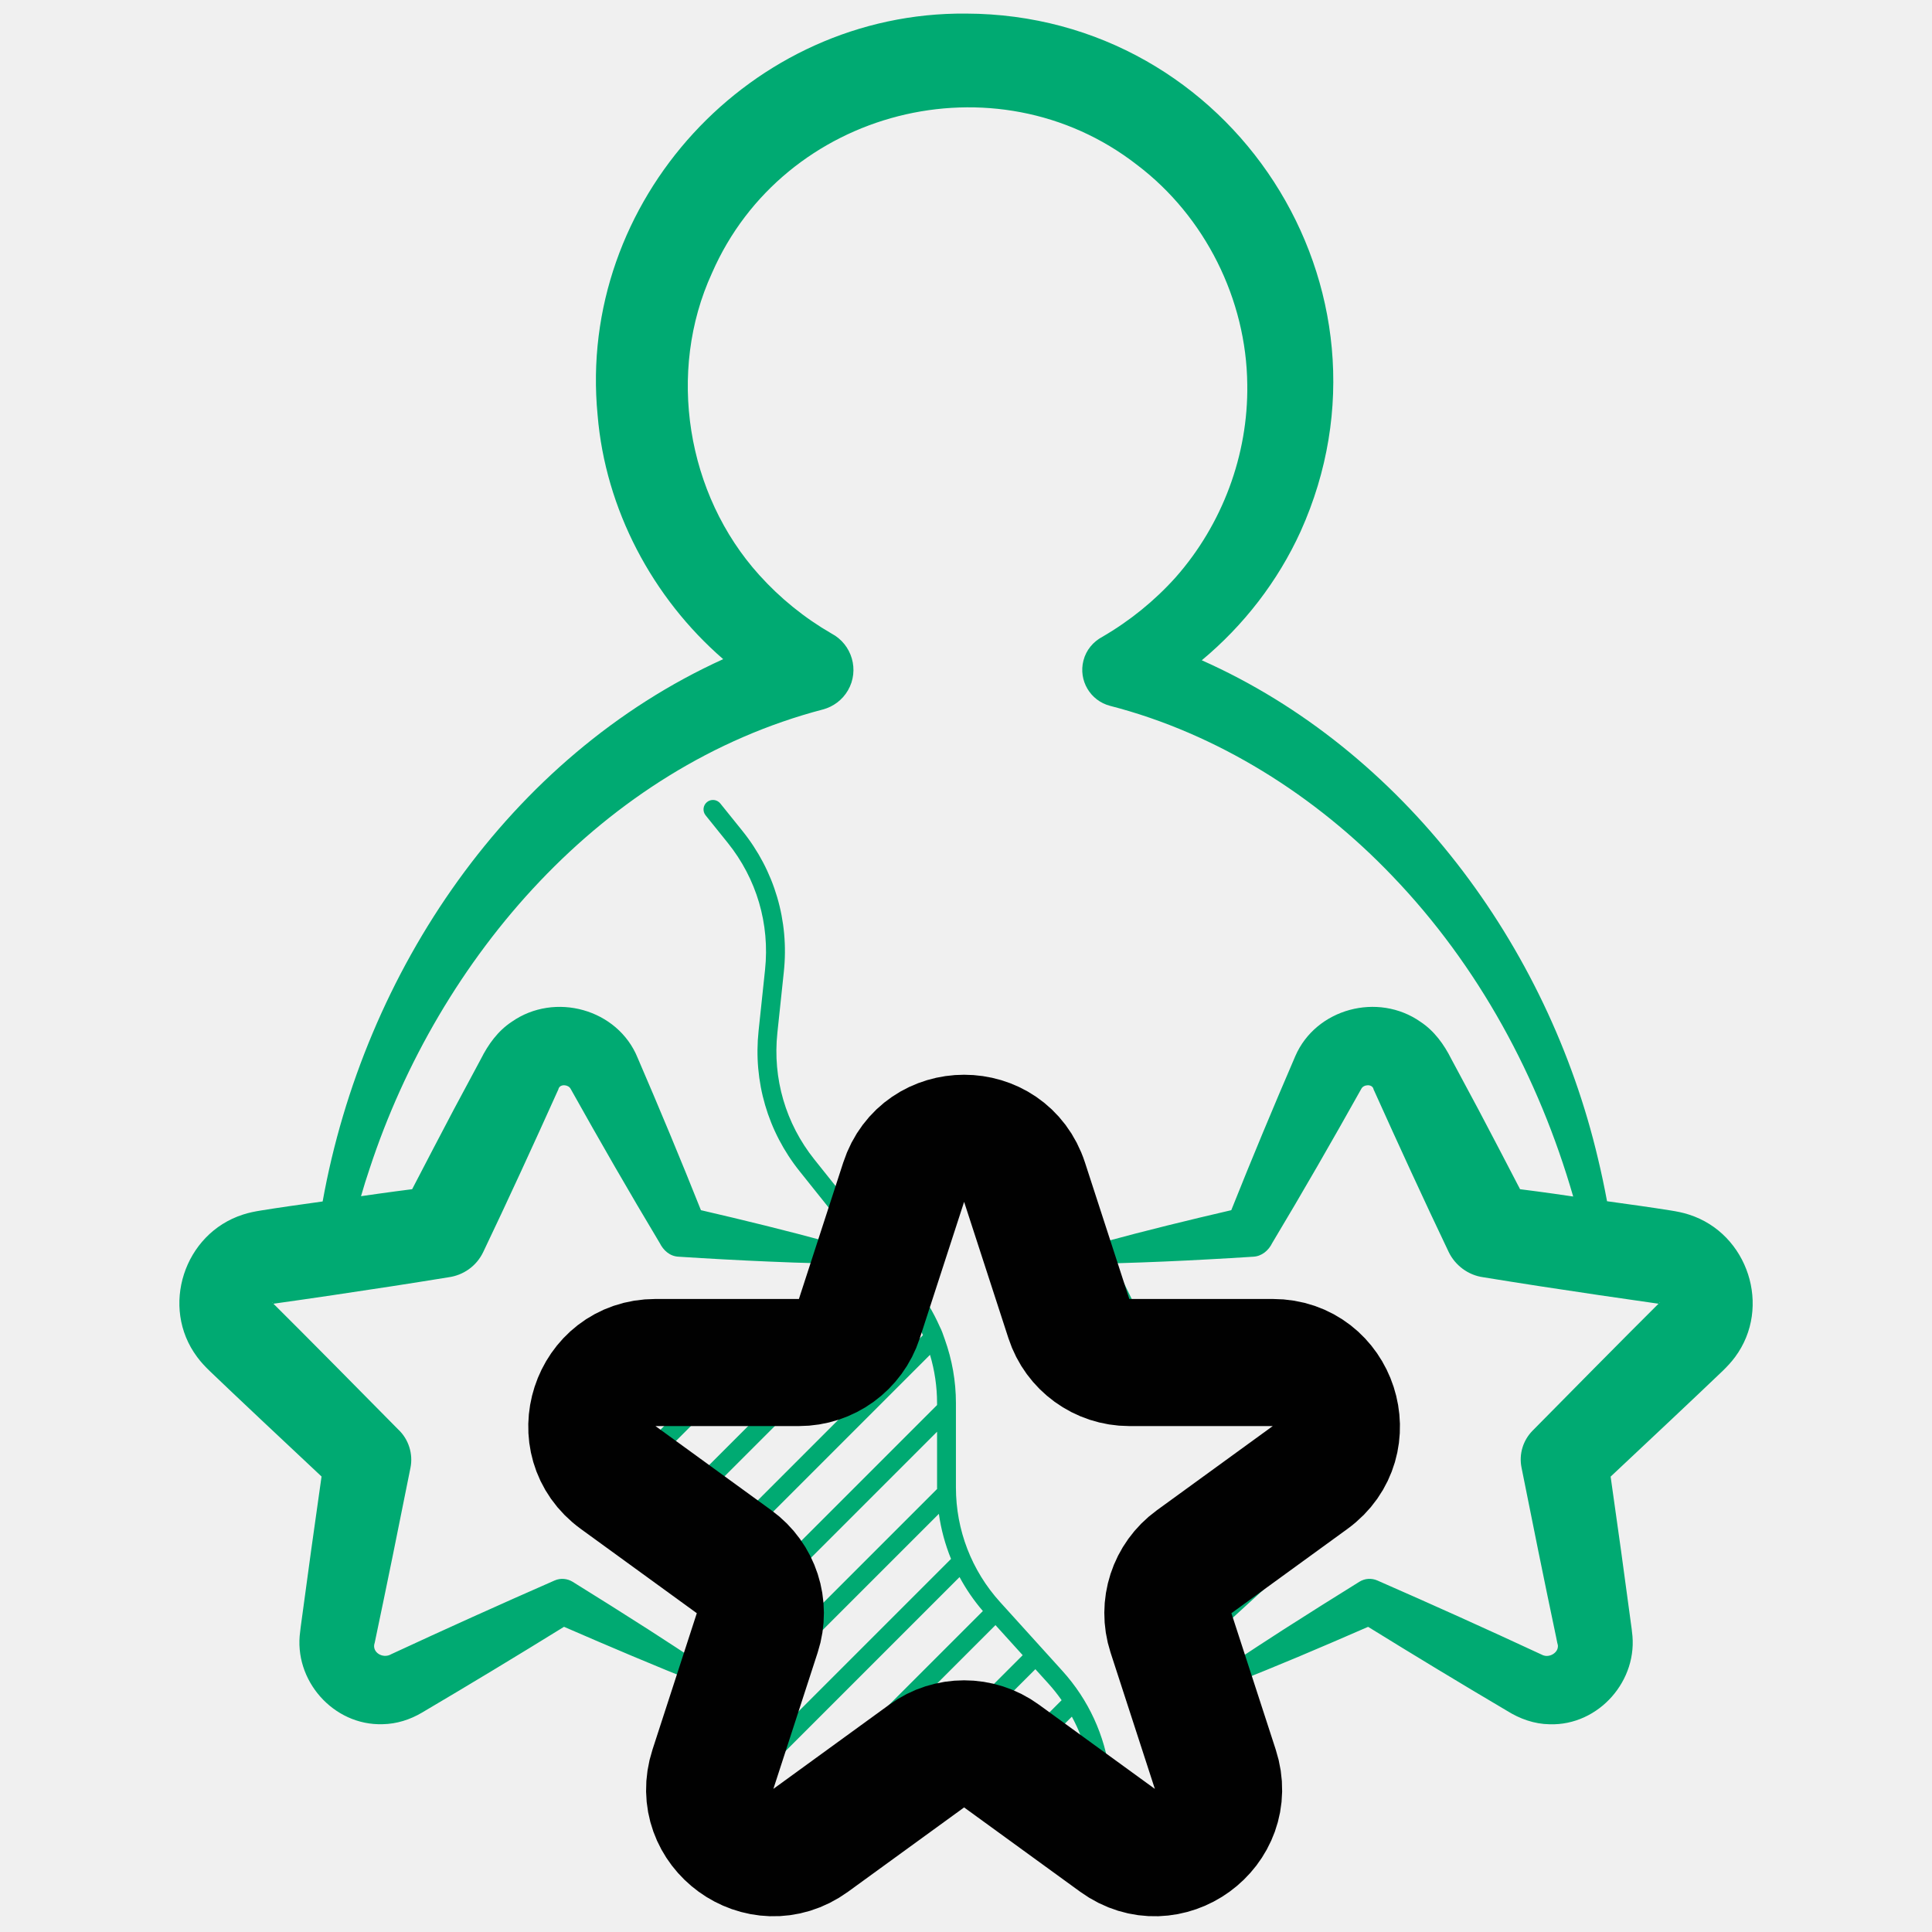
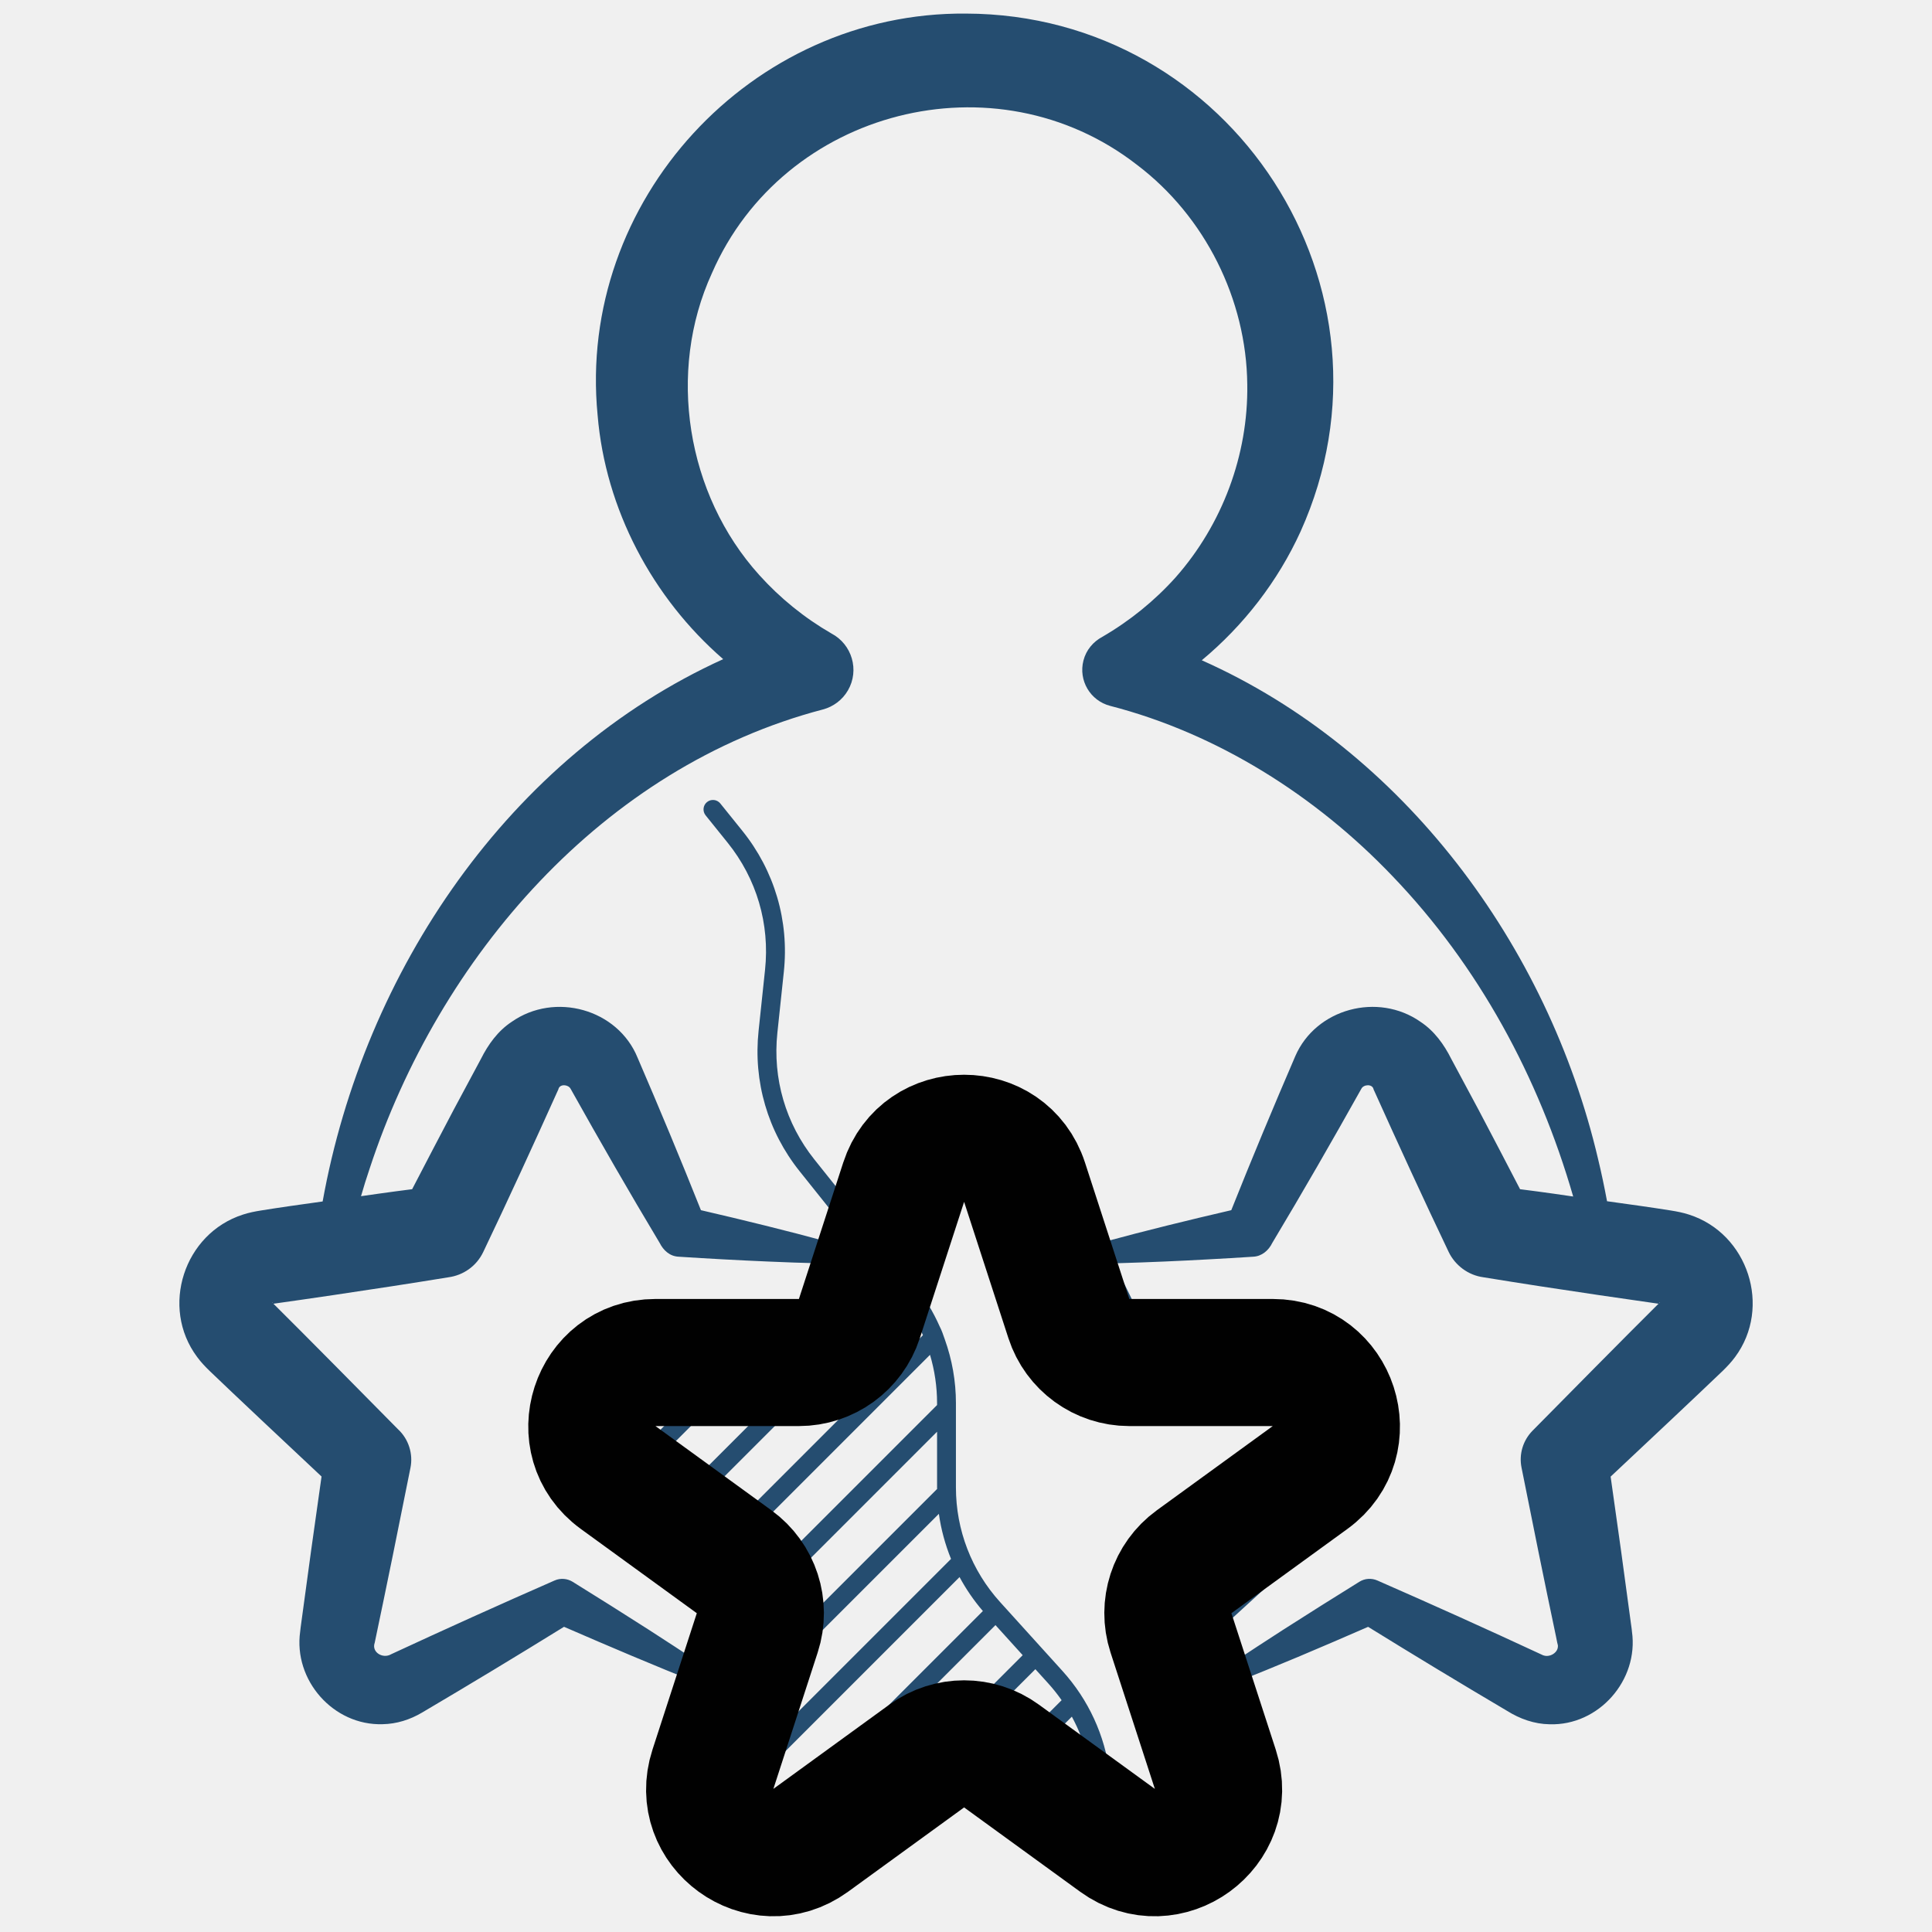
<svg xmlns="http://www.w3.org/2000/svg" width="160" height="160" viewBox="0 0 160 160" fill="none">
  <g clip-path="url(#clip0_7908_7205)">
-     <path d="M139.876 100.588C139.379 100.425 138.876 100.328 138.366 100.247C136.826 100 134.944 99.738 133.088 99.481C132.869 98.303 132.623 97.132 132.341 95.963C128.188 78.294 116.223 62.11 99.526 54.681C102.998 51.794 105.829 48.138 107.71 44.013C116.763 23.928 102.007 1.181 80.001 1.125C62.201 0.966 47.763 16.638 49.491 34.375C50.135 42.166 54.026 49.503 59.891 54.588C42.157 62.647 30.154 80.419 26.72 99.5C24.923 99.75 23.116 100.003 21.635 100.244C21.126 100.325 20.619 100.422 20.126 100.585C15.235 102.147 13.248 108.253 16.323 112.375C16.629 112.794 16.982 113.166 17.351 113.525C19.32 115.419 23.829 119.653 26.629 122.278C26.054 126.278 25.47 130.519 24.941 134.46C24.916 134.647 24.876 134.925 24.86 135.11C24.285 139.147 27.607 142.916 31.682 142.791C32.844 142.772 33.96 142.416 34.948 141.831C38.895 139.503 42.813 137.135 46.71 134.725C50.46 136.356 54.226 137.953 58.026 139.469C57.844 140.838 57.663 142.206 57.482 143.575L56.788 148.972C56.598 150.185 56.582 151.453 57.032 152.616C58.107 155.735 61.776 157.5 64.844 156.338C65.248 156.191 65.629 155.991 65.995 155.775C70.376 153.144 75.648 149.891 80.004 147.188C84.682 150.172 89.038 152.969 93.648 155.778C95.798 157.25 98.579 157.288 100.754 155.828C102.769 154.513 103.916 151.925 103.554 149.519L103.544 149.435L103.523 149.266L103.482 148.928C103.204 146.603 102.641 142.228 102.273 139.356C104.023 138.656 105.766 137.944 107.504 137.216C109.444 136.4 111.373 135.569 113.301 134.728C117.113 137.085 120.948 139.406 124.807 141.685C125.863 142.347 127.063 142.778 128.329 142.797C132.401 142.928 135.726 139.144 135.151 135.116L135.138 134.985L135.129 134.91L135.11 134.763L135.069 134.469C134.548 130.541 133.957 126.288 133.385 122.288C136.182 119.666 140.716 115.403 142.663 113.535C143.032 113.175 143.382 112.803 143.691 112.385C146.757 108.253 144.76 102.147 139.876 100.588ZM137.423 107.878C137.441 107.866 137.441 107.844 137.454 107.85C137.463 107.853 137.438 107.85 137.451 107.866L137.454 107.872C137.454 107.872 137.423 107.903 137.41 107.916C137.407 107.913 137.407 107.9 137.423 107.878ZM30.607 96.794C36.366 79.244 49.932 63.528 68.157 58.753C68.995 58.528 69.757 57.981 70.226 57.169C71.191 55.5 70.56 53.36 68.857 52.463C66.62 51.172 64.594 49.528 62.876 47.619C56.854 40.95 55.21 30.797 58.96 22.619C64.885 9.028 82.451 4.541 94.163 13.653C99.788 17.91 103.229 24.797 103.294 31.85C103.379 37.681 101.223 43.444 97.354 47.822C95.613 49.76 93.563 51.419 91.298 52.735C90.544 53.138 89.954 53.816 89.726 54.703C89.301 56.35 90.288 58.028 91.935 58.456C100.804 60.741 108.96 65.894 115.313 72.55C122.454 79.985 127.435 89.216 130.285 99.091C129.719 99.01 129.176 98.931 128.666 98.856C127.741 98.725 126.813 98.603 125.885 98.485C124.748 96.278 123.588 94.085 122.435 91.885L120.188 87.694C119.588 86.494 118.779 85.375 117.644 84.625C114.123 82.153 108.979 83.516 107.269 87.469C105.448 91.697 103.676 95.941 101.969 100.222C98.438 101.041 94.916 101.903 91.416 102.853C89.948 99.863 88.457 96.838 87.663 95.26C84.669 88.453 75.341 88.45 72.394 95.278C71.754 96.6 71.041 98.072 70.301 99.6L67.445 96.025C65.066 93.047 63.976 89.322 64.379 85.531L64.913 80.488C65.363 76.263 64.141 72.113 61.476 68.803L59.654 66.541C59.382 66.203 58.891 66.15 58.554 66.422C58.216 66.694 58.166 67.185 58.435 67.522L60.257 69.785C62.66 72.769 63.763 76.513 63.357 80.322L62.823 85.366C62.376 89.569 63.582 93.7 66.223 97L69.548 101.16C69.273 101.731 68.995 102.306 68.716 102.885C65.179 101.922 61.62 101.05 58.048 100.222C56.36 95.988 54.61 91.788 52.807 87.606C51.163 83.556 45.938 82.122 42.373 84.625C41.235 85.375 40.429 86.497 39.829 87.694L37.582 91.885C36.429 94.085 35.27 96.278 34.132 98.485C33.204 98.603 32.276 98.725 31.351 98.856C30.891 98.922 30.404 98.994 29.898 99.063C30.116 98.303 30.351 97.544 30.607 96.794ZM64.054 132.119L77.604 118.569V123.194C77.604 123.231 77.607 123.269 77.607 123.31L63.473 137.444C63.732 136.2 63.995 134.953 64.248 133.706C64.357 133.178 64.285 132.616 64.054 132.119ZM62.016 144.35C62.307 142.978 62.598 141.606 62.888 140.235L77.754 125.369C77.932 126.656 78.276 127.91 78.76 129.103L61.607 146.256L62.016 144.35ZM77.604 116.2V116.36L63.069 130.894C62.307 130.097 61.532 129.291 60.745 128.475L77.019 112.2C77.404 113.491 77.604 114.841 77.604 116.2ZM59.66 127.35C58.885 126.547 58.11 125.744 57.329 124.938L66.695 115.572C67.513 115.463 68.332 115.356 69.151 115.247C70.276 115.091 71.329 114.403 71.885 113.316C72.601 111.916 73.704 109.75 74.751 107.685C75.426 108.581 75.991 109.55 76.432 110.575L59.66 127.35ZM51.713 119.166C51.276 118.688 51.395 117.863 51.941 117.547C52.094 117.45 52.288 117.428 52.466 117.397L52.635 117.375L52.973 117.331C52.973 117.331 54.632 117.122 56.176 116.925L52.813 120.291C52.448 119.916 52.079 119.538 51.713 119.166ZM58.71 116.606C60.526 116.378 62.338 116.147 64.151 115.91L56.241 123.819C55.457 123.013 54.679 122.21 53.904 121.413L58.71 116.606ZM22.579 107.878C22.595 107.9 22.595 107.913 22.595 107.916C22.585 107.906 22.551 107.872 22.551 107.872L22.554 107.866C22.563 107.85 22.538 107.853 22.551 107.85C22.56 107.847 22.56 107.866 22.579 107.878ZM53.691 134.944C51.61 133.61 49.52 132.297 47.419 130.994C46.988 130.731 46.429 130.669 45.932 130.888C41.398 132.875 36.888 134.91 32.398 136.994C31.713 137.406 30.748 136.831 31.032 136.047C32.02 131.353 33.063 126.228 33.995 121.544C34.219 120.425 33.854 119.188 32.96 118.363C30.61 115.978 24.998 110.297 22.645 107.969C25.576 107.56 29.523 106.975 32.454 106.522C34.02 106.288 35.585 106.025 37.148 105.778C38.354 105.613 39.451 104.872 40.016 103.694C42.063 99.41 44.226 94.694 46.185 90.341L46.216 90.275L46.223 90.266C46.241 90.247 46.235 90.203 46.248 90.188C46.366 89.744 47.069 89.806 47.257 90.172C49.654 94.46 52.101 98.716 54.629 102.931C54.935 103.541 55.46 104.041 56.204 104.075C58.673 104.235 61.141 104.369 63.613 104.475C65.029 104.538 66.448 104.588 67.866 104.622C67.266 105.872 66.676 107.1 66.126 108.253C61.373 109.003 56.335 109.847 51.654 110.606C51.132 110.697 50.607 110.797 50.101 110.972C44.757 112.75 43.12 119.7 47.151 123.631C50.873 127.1 54.919 130.828 58.716 134.288C58.551 135.494 58.385 136.7 58.223 137.91C56.723 136.91 55.21 135.922 53.691 134.944ZM60.801 150L60.873 149.669L61.001 149.072L79.466 130.606C80.001 131.603 80.648 132.547 81.398 133.419L61.891 152.925C61.332 152.594 60.898 152.063 60.741 151.388C60.616 150.931 60.701 150.453 60.801 150ZM64.866 152.825C64.785 152.86 64.448 153.022 64.382 153.047C64.185 153.144 63.982 153.21 63.776 153.25L82.441 134.585L84.695 137.075L72.313 149.456C69.741 150.603 67.179 151.763 64.866 152.825ZM76.282 147.697L85.745 138.235L86.823 139.425C87.219 139.863 87.585 140.325 87.919 140.803L81.87 146.853C81.241 146.591 80.62 146.328 80.001 146.072C78.813 146.585 77.563 147.131 76.282 147.697ZM90.407 147.475L90.82 150.691C89.979 150.322 89.135 149.953 88.294 149.588L90.407 147.475ZM86.751 148.922C85.635 148.444 84.526 147.972 83.426 147.506L88.766 142.166C89.351 143.244 89.794 144.391 90.082 145.591L86.751 148.922ZM95.548 152.8C94.538 152.341 93.519 151.881 92.491 151.425L91.91 146.9C91.501 143.71 90.141 140.76 87.982 138.375L82.82 132.672C80.463 130.069 79.166 126.703 79.166 123.194V116.2C79.166 114.391 78.848 112.6 78.241 110.91C78.104 110.513 77.982 110.156 77.82 109.85C77.276 108.622 76.579 107.463 75.735 106.406L75.532 106.15C76.032 105.16 76.491 104.25 76.844 103.538L79.288 98.681L79.441 98.378L79.516 98.225L79.554 98.15L79.566 98.141C79.598 98.122 79.598 98.075 79.623 98.06C79.663 98.025 79.682 97.991 79.719 97.978C79.779 97.941 79.879 97.9 80.001 97.894C80.126 97.906 80.219 97.947 80.276 97.991C80.31 98.007 80.326 98.041 80.36 98.075C80.382 98.091 80.379 98.138 80.407 98.156L80.416 98.166L80.454 98.241L80.529 98.394L80.679 98.7L83.073 103.581L87.913 113.316L87.945 113.378C88.491 114.456 89.541 115.26 90.829 115.435C94.673 115.96 103.841 117.21 107.579 117.675C107.857 117.716 108.048 117.81 108.194 118.106C108.279 118.369 108.301 118.575 108.176 118.806C108.16 118.853 108.094 118.894 108.082 118.95L108.023 119.01C104.207 122.897 100.063 127.169 96.316 131.091C95.61 131.76 95.232 132.738 95.451 133.76L96.563 139.085C97.207 142.197 98.429 147.569 99.063 150.669C99.219 152.531 97.132 153.653 95.548 152.8ZM126.904 118.5C126.148 119.278 125.776 120.4 126.007 121.544C126.904 126.05 127.904 130.994 128.86 135.522L128.966 136.047C128.994 136.156 129.035 136.269 129.016 136.385C128.982 136.906 128.31 137.272 127.826 137.091L127.801 137.088L127.735 137.056L127.601 136.994C123.11 134.906 118.598 132.872 114.057 130.885C113.591 130.685 113.041 130.706 112.579 130.994C110.482 132.297 108.388 133.61 106.307 134.944C104.882 135.86 103.466 136.788 102.054 137.722L101.61 134.416C105.285 131.081 109.16 127.466 112.769 124.128C113.157 123.756 113.529 123.369 113.854 122.938C117.551 117.816 114.276 110.935 108.048 110.291C105.182 109.813 98.198 108.735 93.973 108.081C93.476 107.069 92.891 105.875 92.276 104.619C92.407 104.616 92.538 104.613 92.673 104.61C95.148 104.538 97.623 104.431 100.091 104.294C101.326 104.231 102.56 104.153 103.791 104.075C104.485 104.041 105.057 103.569 105.366 102.931C107.894 98.716 110.338 94.46 112.738 90.172C112.923 89.797 113.635 89.753 113.748 90.188C113.76 90.207 113.754 90.253 113.779 90.275L113.81 90.341C115.766 94.685 117.935 99.416 119.979 103.694C120.504 104.775 121.569 105.606 122.848 105.778C124.413 106.025 125.976 106.288 127.541 106.522C130.466 106.969 134.435 107.56 137.351 107.969C134.901 110.397 129.351 116.019 126.904 118.5Z" fill="#00AA72" />
+     <path d="M139.876 100.588C139.379 100.425 138.876 100.328 138.366 100.247C136.826 100 134.944 99.738 133.088 99.481C132.869 98.303 132.623 97.132 132.341 95.963C128.188 78.294 116.223 62.11 99.526 54.681C102.998 51.794 105.829 48.138 107.71 44.013C116.763 23.928 102.007 1.181 80.001 1.125C62.201 0.966 47.763 16.638 49.491 34.375C50.135 42.166 54.026 49.503 59.891 54.588C42.157 62.647 30.154 80.419 26.72 99.5C24.923 99.75 23.116 100.003 21.635 100.244C21.126 100.325 20.619 100.422 20.126 100.585C15.235 102.147 13.248 108.253 16.323 112.375C16.629 112.794 16.982 113.166 17.351 113.525C19.32 115.419 23.829 119.653 26.629 122.278C26.054 126.278 25.47 130.519 24.941 134.46C24.916 134.647 24.876 134.925 24.86 135.11C24.285 139.147 27.607 142.916 31.682 142.791C32.844 142.772 33.96 142.416 34.948 141.831C38.895 139.503 42.813 137.135 46.71 134.725C50.46 136.356 54.226 137.953 58.026 139.469C57.844 140.838 57.663 142.206 57.482 143.575L56.788 148.972C56.598 150.185 56.582 151.453 57.032 152.616C58.107 155.735 61.776 157.5 64.844 156.338C65.248 156.191 65.629 155.991 65.995 155.775C70.376 153.144 75.648 149.891 80.004 147.188C84.682 150.172 89.038 152.969 93.648 155.778C95.798 157.25 98.579 157.288 100.754 155.828C102.769 154.513 103.916 151.925 103.554 149.519L103.544 149.435L103.523 149.266L103.482 148.928C103.204 146.603 102.641 142.228 102.273 139.356C104.023 138.656 105.766 137.944 107.504 137.216C109.444 136.4 111.373 135.569 113.301 134.728C117.113 137.085 120.948 139.406 124.807 141.685C125.863 142.347 127.063 142.778 128.329 142.797C132.401 142.928 135.726 139.144 135.151 135.116L135.138 134.985L135.129 134.91L135.11 134.763L135.069 134.469C134.548 130.541 133.957 126.288 133.385 122.288C136.182 119.666 140.716 115.403 142.663 113.535C143.032 113.175 143.382 112.803 143.691 112.385C146.757 108.253 144.76 102.147 139.876 100.588ZM137.423 107.878C137.441 107.866 137.441 107.844 137.454 107.85C137.463 107.853 137.438 107.85 137.451 107.866L137.454 107.872C137.454 107.872 137.423 107.903 137.41 107.916C137.407 107.913 137.407 107.9 137.423 107.878ZM30.607 96.794C36.366 79.244 49.932 63.528 68.157 58.753C68.995 58.528 69.757 57.981 70.226 57.169C71.191 55.5 70.56 53.36 68.857 52.463C66.62 51.172 64.594 49.528 62.876 47.619C56.854 40.95 55.21 30.797 58.96 22.619C64.885 9.028 82.451 4.541 94.163 13.653C99.788 17.91 103.229 24.797 103.294 31.85C103.379 37.681 101.223 43.444 97.354 47.822C95.613 49.76 93.563 51.419 91.298 52.735C90.544 53.138 89.954 53.816 89.726 54.703C89.301 56.35 90.288 58.028 91.935 58.456C100.804 60.741 108.96 65.894 115.313 72.55C122.454 79.985 127.435 89.216 130.285 99.091C129.719 99.01 129.176 98.931 128.666 98.856C127.741 98.725 126.813 98.603 125.885 98.485C124.748 96.278 123.588 94.085 122.435 91.885L120.188 87.694C119.588 86.494 118.779 85.375 117.644 84.625C114.123 82.153 108.979 83.516 107.269 87.469C105.448 91.697 103.676 95.941 101.969 100.222C98.438 101.041 94.916 101.903 91.416 102.853C89.948 99.863 88.457 96.838 87.663 95.26C84.669 88.453 75.341 88.45 72.394 95.278C71.754 96.6 71.041 98.072 70.301 99.6L67.445 96.025C65.066 93.047 63.976 89.322 64.379 85.531L64.913 80.488C65.363 76.263 64.141 72.113 61.476 68.803L59.654 66.541C59.382 66.203 58.891 66.15 58.554 66.422C58.216 66.694 58.166 67.185 58.435 67.522L60.257 69.785C62.66 72.769 63.763 76.513 63.357 80.322L62.823 85.366C62.376 89.569 63.582 93.7 66.223 97L69.548 101.16C69.273 101.731 68.995 102.306 68.716 102.885C65.179 101.922 61.62 101.05 58.048 100.222C56.36 95.988 54.61 91.788 52.807 87.606C51.163 83.556 45.938 82.122 42.373 84.625C41.235 85.375 40.429 86.497 39.829 87.694L37.582 91.885C36.429 94.085 35.27 96.278 34.132 98.485C33.204 98.603 32.276 98.725 31.351 98.856C30.891 98.922 30.404 98.994 29.898 99.063C30.116 98.303 30.351 97.544 30.607 96.794ZM64.054 132.119L77.604 118.569V123.194C77.604 123.231 77.607 123.269 77.607 123.31L63.473 137.444C63.732 136.2 63.995 134.953 64.248 133.706C64.357 133.178 64.285 132.616 64.054 132.119ZM62.016 144.35C62.307 142.978 62.598 141.606 62.888 140.235L77.754 125.369C77.932 126.656 78.276 127.91 78.76 129.103L61.607 146.256L62.016 144.35ZM77.604 116.2V116.36L63.069 130.894C62.307 130.097 61.532 129.291 60.745 128.475L77.019 112.2C77.404 113.491 77.604 114.841 77.604 116.2ZM59.66 127.35C58.885 126.547 58.11 125.744 57.329 124.938L66.695 115.572C67.513 115.463 68.332 115.356 69.151 115.247C70.276 115.091 71.329 114.403 71.885 113.316C72.601 111.916 73.704 109.75 74.751 107.685C75.426 108.581 75.991 109.55 76.432 110.575L59.66 127.35ZM51.713 119.166C51.276 118.688 51.395 117.863 51.941 117.547C52.094 117.45 52.288 117.428 52.466 117.397L52.635 117.375L52.973 117.331C52.973 117.331 54.632 117.122 56.176 116.925L52.813 120.291C52.448 119.916 52.079 119.538 51.713 119.166ZM58.71 116.606C60.526 116.378 62.338 116.147 64.151 115.91L56.241 123.819C55.457 123.013 54.679 122.21 53.904 121.413L58.71 116.606ZM22.579 107.878C22.595 107.9 22.595 107.913 22.595 107.916C22.585 107.906 22.551 107.872 22.551 107.872L22.554 107.866C22.563 107.85 22.538 107.853 22.551 107.85C22.56 107.847 22.56 107.866 22.579 107.878ZM53.691 134.944C51.61 133.61 49.52 132.297 47.419 130.994C46.988 130.731 46.429 130.669 45.932 130.888C41.398 132.875 36.888 134.91 32.398 136.994C31.713 137.406 30.748 136.831 31.032 136.047C32.02 131.353 33.063 126.228 33.995 121.544C34.219 120.425 33.854 119.188 32.96 118.363C30.61 115.978 24.998 110.297 22.645 107.969C25.576 107.56 29.523 106.975 32.454 106.522C34.02 106.288 35.585 106.025 37.148 105.778C38.354 105.613 39.451 104.872 40.016 103.694C42.063 99.41 44.226 94.694 46.185 90.341L46.216 90.275L46.223 90.266C46.241 90.247 46.235 90.203 46.248 90.188C46.366 89.744 47.069 89.806 47.257 90.172C49.654 94.46 52.101 98.716 54.629 102.931C54.935 103.541 55.46 104.041 56.204 104.075C58.673 104.235 61.141 104.369 63.613 104.475C65.029 104.538 66.448 104.588 67.866 104.622C67.266 105.872 66.676 107.1 66.126 108.253C61.373 109.003 56.335 109.847 51.654 110.606C51.132 110.697 50.607 110.797 50.101 110.972C44.757 112.75 43.12 119.7 47.151 123.631C50.873 127.1 54.919 130.828 58.716 134.288C58.551 135.494 58.385 136.7 58.223 137.91C56.723 136.91 55.21 135.922 53.691 134.944ZM60.801 150L60.873 149.669L61.001 149.072L79.466 130.606C80.001 131.603 80.648 132.547 81.398 133.419L61.891 152.925C61.332 152.594 60.898 152.063 60.741 151.388C60.616 150.931 60.701 150.453 60.801 150ZM64.866 152.825C64.785 152.86 64.448 153.022 64.382 153.047C64.185 153.144 63.982 153.21 63.776 153.25L82.441 134.585L84.695 137.075L72.313 149.456C69.741 150.603 67.179 151.763 64.866 152.825ZM76.282 147.697L85.745 138.235L86.823 139.425C87.219 139.863 87.585 140.325 87.919 140.803L81.87 146.853C81.241 146.591 80.62 146.328 80.001 146.072C78.813 146.585 77.563 147.131 76.282 147.697ZM90.407 147.475L90.82 150.691C89.979 150.322 89.135 149.953 88.294 149.588L90.407 147.475ZM86.751 148.922C85.635 148.444 84.526 147.972 83.426 147.506L88.766 142.166C89.351 143.244 89.794 144.391 90.082 145.591L86.751 148.922ZM95.548 152.8C94.538 152.341 93.519 151.881 92.491 151.425L91.91 146.9C91.501 143.71 90.141 140.76 87.982 138.375L82.82 132.672C80.463 130.069 79.166 126.703 79.166 123.194V116.2C79.166 114.391 78.848 112.6 78.241 110.91C78.104 110.513 77.982 110.156 77.82 109.85C77.276 108.622 76.579 107.463 75.735 106.406L75.532 106.15C76.032 105.16 76.491 104.25 76.844 103.538L79.288 98.681L79.441 98.378L79.516 98.225L79.554 98.15L79.566 98.141C79.598 98.122 79.598 98.075 79.623 98.06C79.663 98.025 79.682 97.991 79.719 97.978C79.779 97.941 79.879 97.9 80.001 97.894C80.126 97.906 80.219 97.947 80.276 97.991C80.31 98.007 80.326 98.041 80.36 98.075C80.382 98.091 80.379 98.138 80.407 98.156L80.416 98.166L80.454 98.241L80.529 98.394L80.679 98.7L83.073 103.581L87.913 113.316L87.945 113.378C88.491 114.456 89.541 115.26 90.829 115.435C94.673 115.96 103.841 117.21 107.579 117.675C107.857 117.716 108.048 117.81 108.194 118.106C108.279 118.369 108.301 118.575 108.176 118.806C108.16 118.853 108.094 118.894 108.082 118.95L108.023 119.01C104.207 122.897 100.063 127.169 96.316 131.091C95.61 131.76 95.232 132.738 95.451 133.76L96.563 139.085C97.207 142.197 98.429 147.569 99.063 150.669C99.219 152.531 97.132 153.653 95.548 152.8ZM126.904 118.5C126.148 119.278 125.776 120.4 126.007 121.544C126.904 126.05 127.904 130.994 128.86 135.522L128.966 136.047C128.994 136.156 129.035 136.269 129.016 136.385C128.982 136.906 128.31 137.272 127.826 137.091L127.801 137.088L127.735 137.056L127.601 136.994C123.11 134.906 118.598 132.872 114.057 130.885C113.591 130.685 113.041 130.706 112.579 130.994C110.482 132.297 108.388 133.61 106.307 134.944C104.882 135.86 103.466 136.788 102.054 137.722L101.61 134.416C105.285 131.081 109.16 127.466 112.769 124.128C113.157 123.756 113.529 123.369 113.854 122.938C117.551 117.816 114.276 110.935 108.048 110.291C105.182 109.813 98.198 108.735 93.973 108.081C93.476 107.069 92.891 105.875 92.276 104.619C92.407 104.616 92.538 104.613 92.673 104.61C95.148 104.538 97.623 104.431 100.091 104.294C101.326 104.231 102.56 104.153 103.791 104.075C104.485 104.041 105.057 103.569 105.366 102.931C107.894 98.716 110.338 94.46 112.738 90.172C112.923 89.797 113.635 89.753 113.748 90.188C113.76 90.207 113.754 90.253 113.779 90.275L113.81 90.341C115.766 94.685 117.935 99.416 119.979 103.694C120.504 104.775 121.569 105.606 122.848 105.778C124.413 106.025 125.976 106.288 127.541 106.522C130.466 106.969 134.435 107.56 137.351 107.969C134.901 110.397 129.351 116.019 126.904 118.5Z" fill="#254D70" />
    <path d="M74.838 97.906C76.414 93.056 83.274 93.056 84.849 97.906L88.52 109.202C89.224 111.37 91.245 112.838 93.525 112.838H105.403C110.501 112.838 112.621 119.363 108.496 122.36L98.887 129.341C97.043 130.681 96.271 133.057 96.975 135.225L100.646 146.522C102.221 151.371 96.671 155.403 92.546 152.406L82.937 145.425C81.093 144.084 78.595 144.084 76.75 145.425L67.141 152.406C63.016 155.403 57.466 151.371 59.042 146.522L62.712 135.225C63.417 133.057 62.645 130.681 60.8 129.341L51.191 122.36C47.066 119.363 49.186 112.838 54.285 112.838H66.162C68.442 112.838 70.463 111.37 71.168 109.202L74.838 97.906Z" stroke="#010101" stroke-width="10.526" />
  </g>
  <defs>
    <clipPath id="clip0_7908_7205">
      <rect width="160" height="160" fill="white" />
    </clipPath>
  </defs>
</svg>
